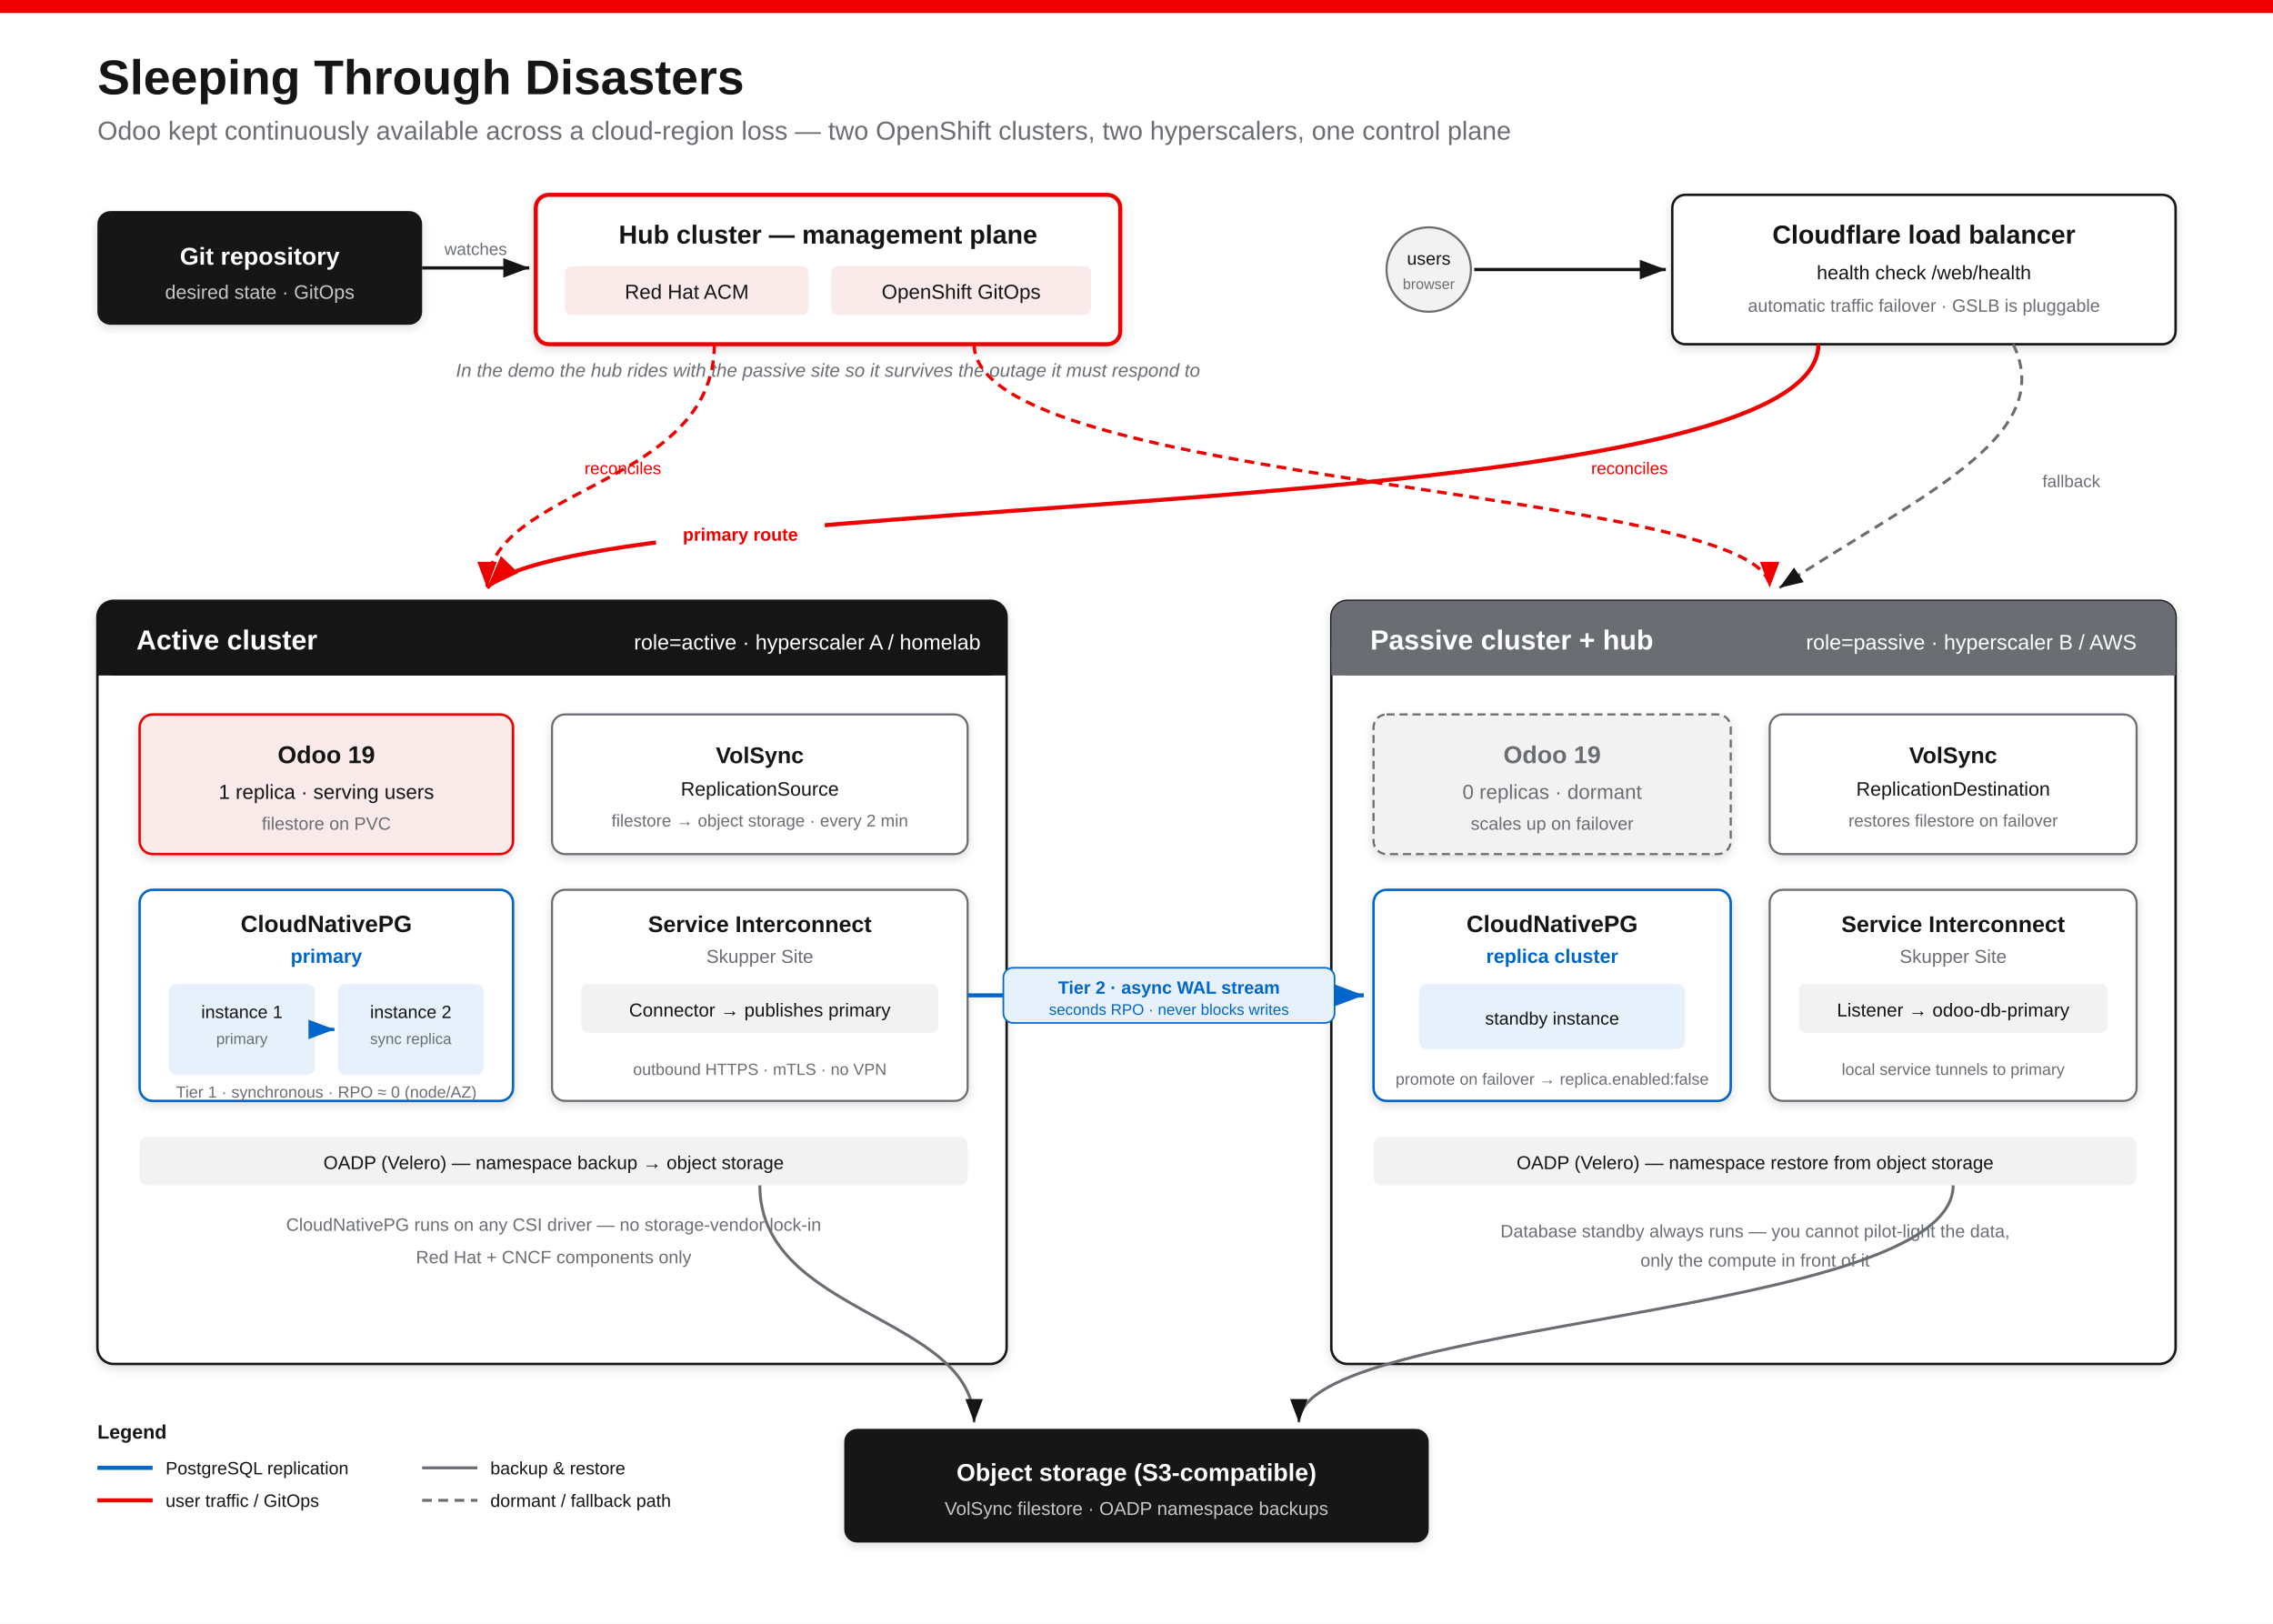
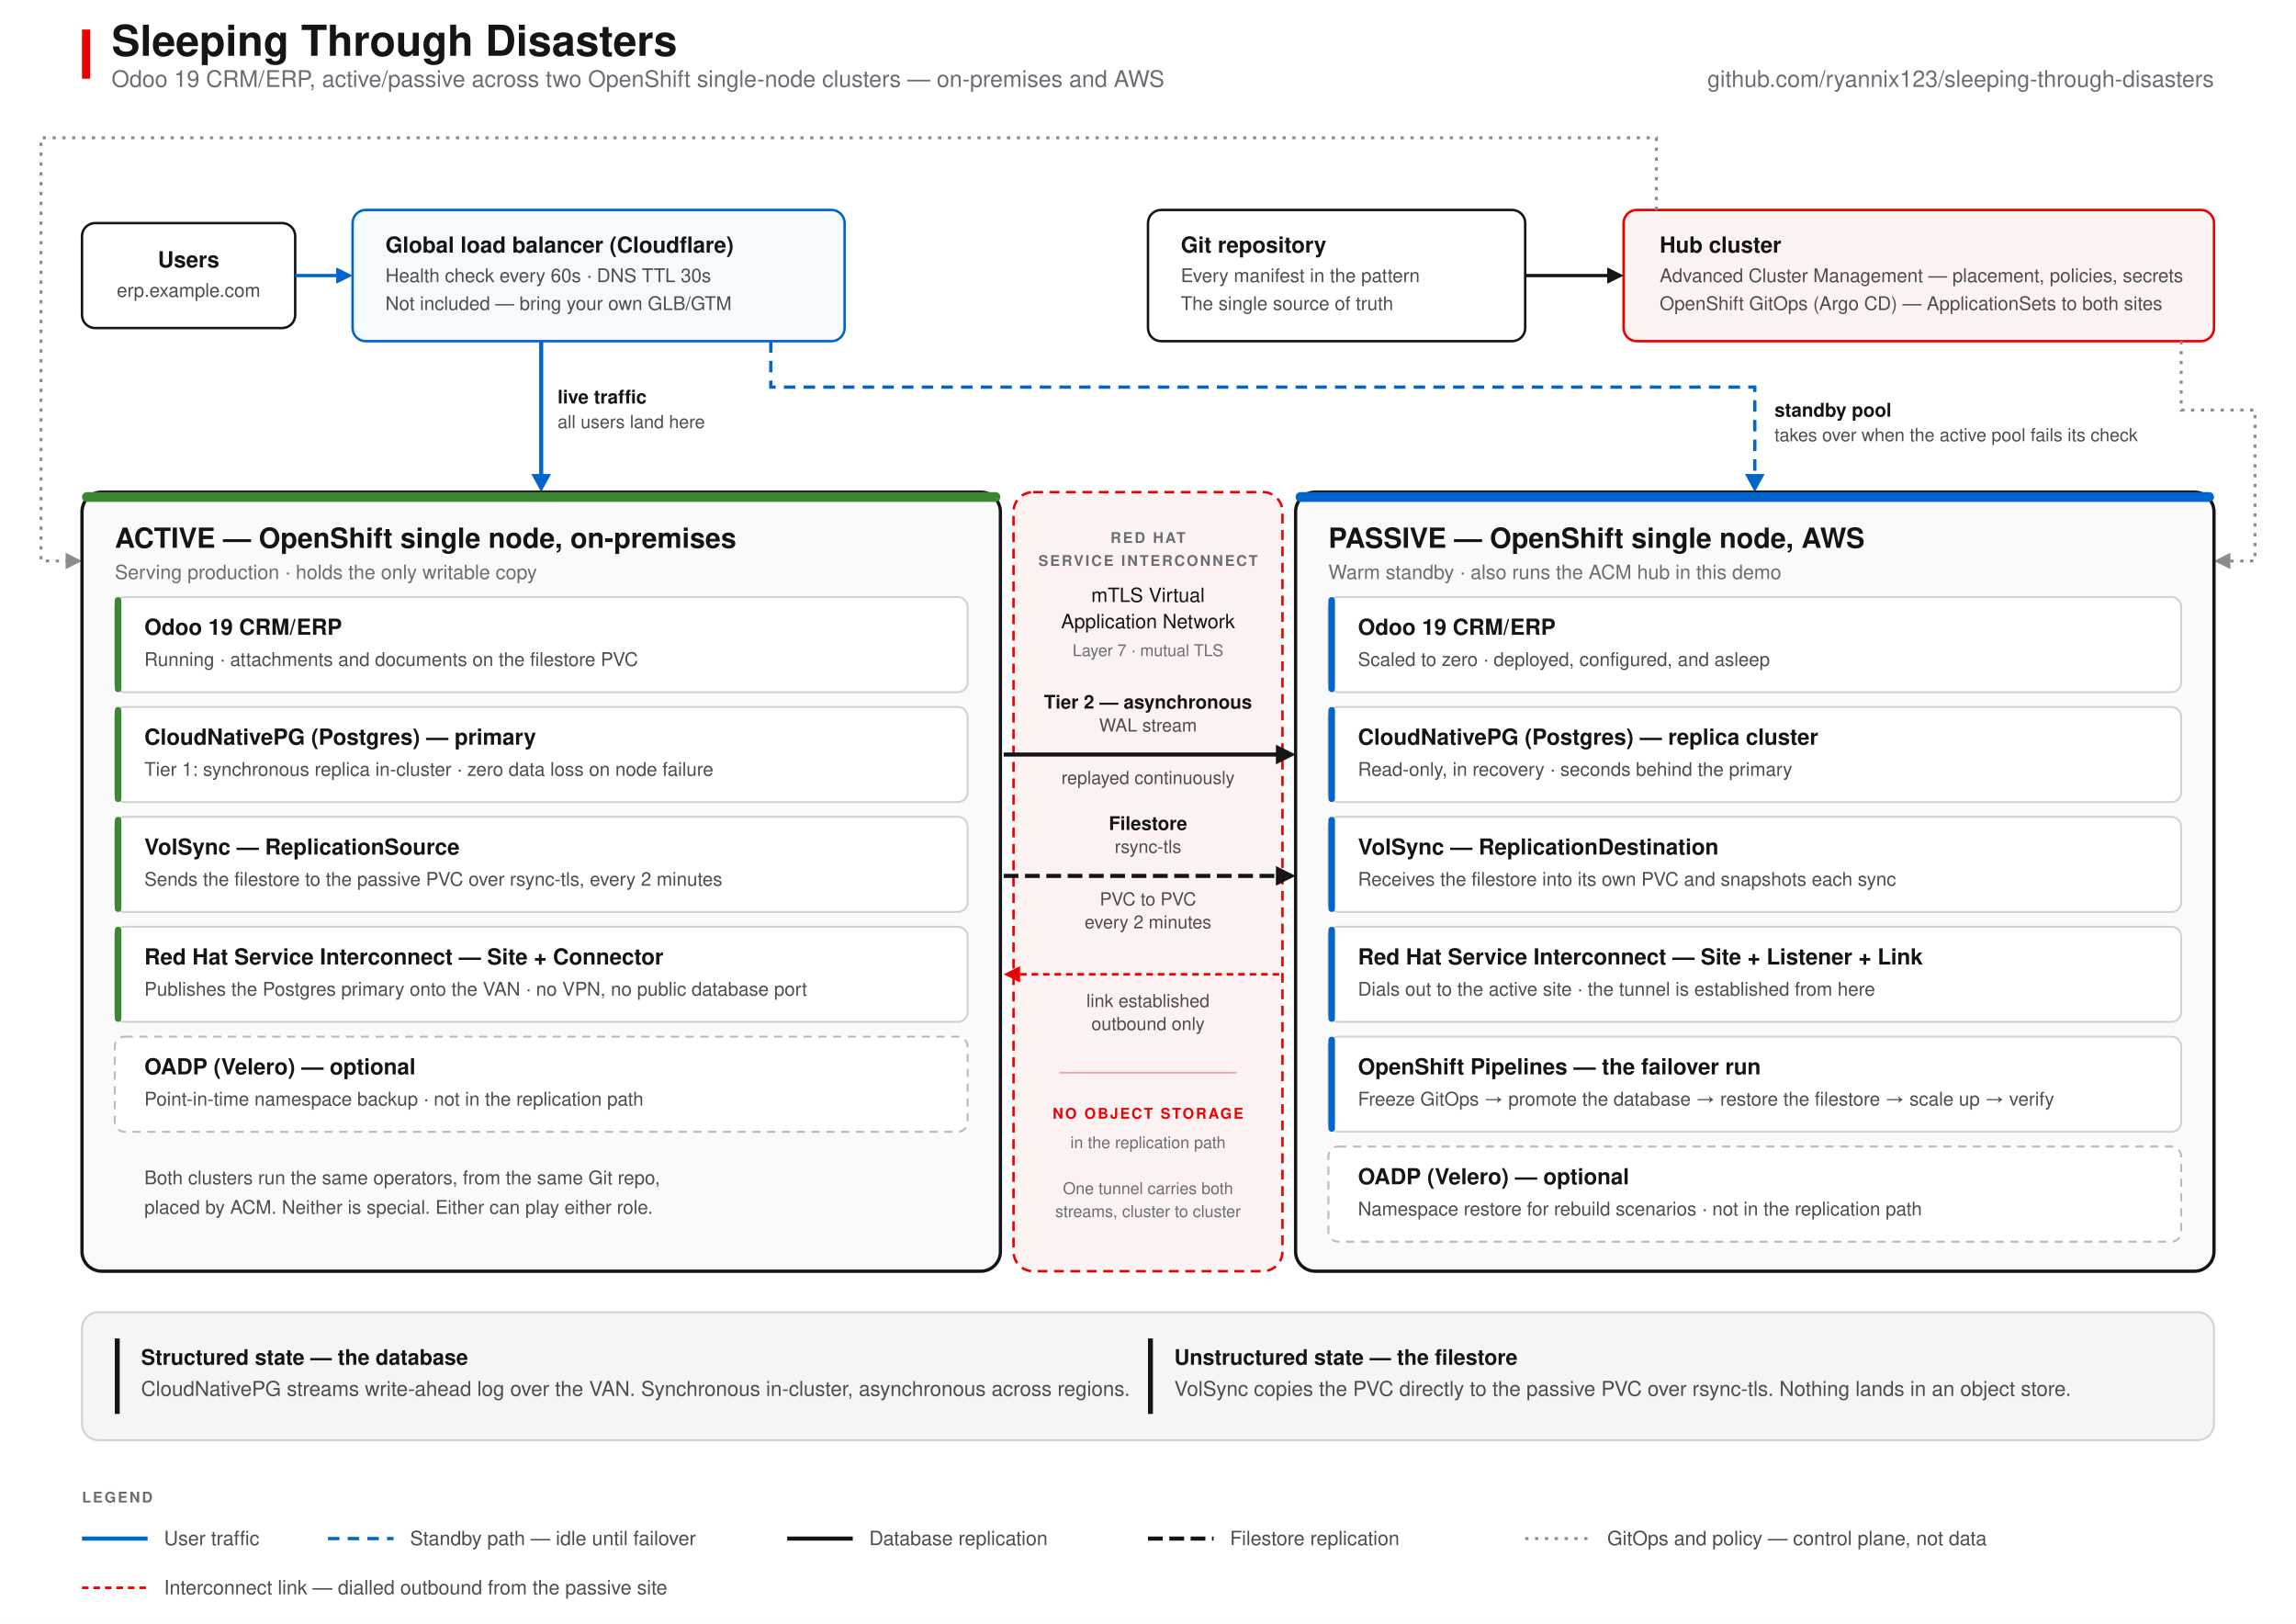
- <svg xmlns="http://www.w3.org/2000/svg" viewBox="0 0 1400 1000" font-family="'Red Hat Display','Red Hat Text',Arial,sans-serif">
+ <svg xmlns="http://www.w3.org/2000/svg" width="1400" height="990" viewBox="0 0 1400 990">
  <defs>
-     <marker id="arrow" markerWidth="10" markerHeight="10" refX="8" refY="3" orient="auto" markerUnits="strokeWidth">
-       <path d="M0,0 L8,3 L0,6 Z" fill="#151515" />
-     </marker>
-     <marker id="arrowRed" markerWidth="10" markerHeight="10" refX="8" refY="3" orient="auto" markerUnits="strokeWidth">
-       <path d="M0,0 L8,3 L0,6 Z" fill="#EE0000" />
-     </marker>
-     <marker id="arrowBlue" markerWidth="10" markerHeight="10" refX="8" refY="3" orient="auto" markerUnits="strokeWidth">
-       <path d="M0,0 L8,3 L0,6 Z" fill="#0066CC" />
-     </marker>
-     <filter id="shadow" x="-4%" y="-4%" width="108%" height="112%">
-       <feDropShadow dx="0" dy="2" stdDeviation="3" flood-color="#151515" flood-opacity="0.14" />
-     </filter>
+     <style>
+       .f      { font-family: 'Red Hat Text','Red Hat Display','Helvetica Neue',Helvetica,Arial,sans-serif; }
+       .title  { font-size: 26px; font-weight: 700; fill: #151515; }
+       .sub    { font-size: 14px; fill: #6a6e73; }
+       .hdr    { font-size: 17px; font-weight: 700; fill: #151515; }
+       .hdrsub { font-size: 12px; fill: #6a6e73; }
+       .ct     { font-size: 13.5px; font-weight: 700; fill: #151515; }
+       .cs     { font-size: 11.5px; fill: #4d4d4d; }
+       .band   { font-size: 12px; fill: #151515; }
+       .bandxs { font-size: 10px; fill: #6a6e73; }
+       .kicker { font-size: 9px; font-weight: 700; fill: #6a6e73; letter-spacing: 1.1px; }
+       .flow   { font-size: 11.5px; font-weight: 700; fill: #151515; }
+       .flows  { font-size: 11px; fill: #4d4d4d; }
+       .lgd    { font-size: 12px; fill: #4d4d4d; }
+       .foot   { font-size: 12.5px; fill: #4d4d4d; }
+       .footh  { font-size: 13px; font-weight: 700; fill: #151515; }
+       .red    { fill: #ee0000; }
+       .blue   { fill: #0066cc; }
+       .green  { fill: #3e8635; }
+     </style>
  </defs>
-   <rect width="1400" height="1000" fill="#FFFFFF" />
-   <rect x="0" y="0" width="1400" height="8" fill="#EE0000" />
-   <text x="60" y="58" font-size="30" font-weight="700" fill="#151515">Sleeping Through Disasters</text>
-   <text x="60" y="86" font-size="16" fill="#6A6E73">Odoo kept continuously available across a cloud-region loss — two OpenShift clusters, two hyperscalers, one control plane</text>
-   <g filter="url(#shadow)">
-     <rect x="60" y="130" width="200" height="70" rx="8" fill="#151515" />
+   <g id="canvas">
+     <rect x="0" y="0" width="1400" height="990" fill="#ffffff" />
  </g>
-   <text x="160" y="163" font-size="15" font-weight="700" fill="#FFFFFF" text-anchor="middle">Git repository</text>
-   <text x="160" y="184" font-size="12" fill="#C7C7C7" text-anchor="middle">desired state · GitOps</text>
-   <g filter="url(#shadow)">
-     <rect x="330" y="120" width="360" height="92" rx="8" fill="#FFFFFF" stroke="#EE0000" stroke-width="2.5" />
+   <g id="title" class="f">
+     <rect x="50" y="18" width="5" height="30" fill="#ee0000" />
+     <text x="68" y="34" class="title">Sleeping Through Disasters</text>
+     <text x="68" y="53" class="sub">Odoo 19 CRM/ERP, active/passive across two OpenShift single-node clusters — on-premises and AWS</text>
+     <text x="1350" y="53" class="sub" text-anchor="end">github.com/ryannix123/sleeping-through-disasters</text>
  </g>
-   <text x="510" y="150" font-size="16" font-weight="700" fill="#151515" text-anchor="middle">Hub cluster — management plane</text>
-   <g font-size="12.5" fill="#151515">
-     <rect x="348" y="164" width="150" height="30" rx="4" fill="#FAEAEA" />
-     <text x="423" y="184" text-anchor="middle">Red Hat ACM</text>
-     <rect x="512" y="164" width="160" height="30" rx="4" fill="#FAEAEA" />
-     <text x="592" y="184" text-anchor="middle">OpenShift GitOps</text>
-   </g>
-   <line x1="260" y1="165" x2="326" y2="165" stroke="#151515" stroke-width="2" marker-end="url(#arrow)" />
-   <text x="293" y="157" font-size="10.5" fill="#6A6E73" text-anchor="middle">watches</text>
-   <text x="510" y="232" font-size="11.5" fill="#6A6E73" text-anchor="middle" font-style="italic">In the demo the hub rides with the passive site so it survives the outage it must respond to</text>
-   <path d="M440,212 C440,300 300,300 300,362" fill="none" stroke="#EE0000" stroke-width="2" stroke-dasharray="6 4" marker-end="url(#arrowRed)" />
-   <path d="M600,212 C600,300 1090,300 1090,362" fill="none" stroke="#EE0000" stroke-width="2" stroke-dasharray="6 4" marker-end="url(#arrowRed)" />
-   <text x="360" y="292" font-size="10.5" fill="#EE0000">reconciles</text>
-   <text x="980" y="292" font-size="10.5" fill="#EE0000">reconciles</text>
-   <g filter="url(#shadow)">
-     <rect x="60" y="370" width="560" height="470" rx="10" fill="#FFFFFF" stroke="#151515" stroke-width="1.5" />
-   </g>
-   <rect x="60" y="370" width="560" height="46" rx="10" fill="#151515" />
-   <rect x="60" y="398" width="560" height="18" fill="#151515" />
-   <text x="84" y="400" font-size="17" font-weight="700" fill="#FFFFFF">Active cluster</text>
-   <text x="604" y="400" font-size="13" fill="#FFFFFF" text-anchor="end">role=active · hyperscaler A / homelab</text>
-   <g filter="url(#shadow)">
-     <rect x="86" y="440" width="230" height="86" rx="8" fill="#FAEAEA" stroke="#EE0000" stroke-width="1.5" />
-   </g>
-   <text x="201" y="470" font-size="15" font-weight="700" fill="#151515" text-anchor="middle">Odoo 19</text>
-   <text x="201" y="492" font-size="12.5" fill="#151515" text-anchor="middle">1 replica · serving users</text>
-   <text x="201" y="511" font-size="11" fill="#6A6E73" text-anchor="middle">filestore on PVC</text>
-   <g filter="url(#shadow)">
-     <rect x="86" y="548" width="230" height="130" rx="8" fill="#FFFFFF" stroke="#0066CC" stroke-width="1.5" />
-   </g>
-   <text x="201" y="574" font-size="14.5" font-weight="700" fill="#151515" text-anchor="middle">CloudNativePG</text>
-   <text x="201" y="593" font-size="12" fill="#0066CC" text-anchor="middle" font-weight="700">primary</text>
-   <rect x="104" y="606" width="90" height="56" rx="5" fill="#E7F1FB" />
-   <text x="149" y="627" font-size="11" fill="#151515" text-anchor="middle">instance 1</text>
-   <text x="149" y="643" font-size="9.5" fill="#6A6E73" text-anchor="middle">primary</text>
-   <rect x="208" y="606" width="90" height="56" rx="5" fill="#E7F1FB" />
-   <text x="253" y="627" font-size="11" fill="#151515" text-anchor="middle">instance 2</text>
-   <text x="253" y="643" font-size="9.5" fill="#6A6E73" text-anchor="middle">sync replica</text>
-   <line x1="196" y1="634" x2="206" y2="634" stroke="#0066CC" stroke-width="2" marker-end="url(#arrowBlue)" />
-   <text x="201" y="676" font-size="10" fill="#6A6E73" text-anchor="middle">Tier 1 · synchronous · RPO ≈ 0 (node/AZ)</text>
-   <g filter="url(#shadow)">
-     <rect x="340" y="440" width="256" height="86" rx="8" fill="#FFFFFF" stroke="#6A6E73" stroke-width="1.3" />
-   </g>
-   <text x="468" y="470" font-size="14" font-weight="700" fill="#151515" text-anchor="middle">VolSync</text>
-   <text x="468" y="490" font-size="12" fill="#151515" text-anchor="middle">ReplicationSource</text>
-   <text x="468" y="509" font-size="10.5" fill="#6A6E73" text-anchor="middle">filestore → object storage · every 2 min</text>
-   <g filter="url(#shadow)">
-     <rect x="340" y="548" width="256" height="130" rx="8" fill="#FFFFFF" stroke="#6A6E73" stroke-width="1.3" />
-   </g>
-   <text x="468" y="574" font-size="14" font-weight="700" fill="#151515" text-anchor="middle">Service Interconnect</text>
-   <text x="468" y="593" font-size="11.5" fill="#6A6E73" text-anchor="middle">Skupper Site</text>
-   <rect x="358" y="606" width="220" height="30" rx="4" fill="#F2F2F2" />
-   <text x="468" y="626" font-size="11.5" fill="#151515" text-anchor="middle">Connector → publishes primary</text>
-   <text x="468" y="662" font-size="10" fill="#6A6E73" text-anchor="middle">outbound HTTPS · mTLS · no VPN</text>
-   <rect x="86" y="700" width="510" height="30" rx="5" fill="#F2F2F2" />
-   <text x="341" y="720" font-size="11.5" fill="#151515" text-anchor="middle">OADP (Velero) — namespace backup → object storage</text>
-   <text x="341" y="758" font-size="11" fill="#6A6E73" text-anchor="middle">CloudNativePG runs on any CSI driver — no storage-vendor lock-in</text>
-   <text x="341" y="778" font-size="11" fill="#6A6E73" text-anchor="middle">Red Hat + CNCF components only</text>
-   <g filter="url(#shadow)">
-     <rect x="820" y="370" width="520" height="470" rx="10" fill="#FFFFFF" stroke="#151515" stroke-width="1.5" />
-   </g>
-   <rect x="820" y="370" width="520" height="46" rx="10" fill="#6A6E73" />
-   <rect x="820" y="398" width="520" height="18" fill="#6A6E73" />
-   <text x="844" y="400" font-size="17" font-weight="700" fill="#FFFFFF">Passive cluster  +  hub</text>
-   <text x="1316" y="400" font-size="13" fill="#FFFFFF" text-anchor="end">role=passive · hyperscaler B / AWS</text>
-   <g filter="url(#shadow)">
-     <rect x="846" y="440" width="220" height="86" rx="8" fill="#F2F2F2" stroke="#6A6E73" stroke-width="1.3" stroke-dasharray="5 3" />
-   </g>
-   <text x="956" y="470" font-size="15" font-weight="700" fill="#6A6E73" text-anchor="middle">Odoo 19</text>
-   <text x="956" y="492" font-size="12.5" fill="#6A6E73" text-anchor="middle">0 replicas · dormant</text>
-   <text x="956" y="511" font-size="11" fill="#6A6E73" text-anchor="middle">scales up on failover</text>
-   <g filter="url(#shadow)">
-     <rect x="846" y="548" width="220" height="130" rx="8" fill="#FFFFFF" stroke="#0066CC" stroke-width="1.5" />
-   </g>
-   <text x="956" y="574" font-size="14.5" font-weight="700" fill="#151515" text-anchor="middle">CloudNativePG</text>
-   <text x="956" y="593" font-size="12" fill="#0066CC" text-anchor="middle" font-weight="700">replica cluster</text>
-   <rect x="874" y="606" width="164" height="40" rx="5" fill="#E7F1FB" />
-   <text x="956" y="631" font-size="11" fill="#151515" text-anchor="middle">standby instance</text>
-   <text x="956" y="668" font-size="10" fill="#6A6E73" text-anchor="middle">promote on failover → replica.enabled:false</text>
-   <g filter="url(#shadow)">
-     <rect x="1090" y="548" width="226" height="130" rx="8" fill="#FFFFFF" stroke="#6A6E73" stroke-width="1.3" />
-   </g>
-   <text x="1203" y="574" font-size="14" font-weight="700" fill="#151515" text-anchor="middle">Service Interconnect</text>
-   <text x="1203" y="593" font-size="11.5" fill="#6A6E73" text-anchor="middle">Skupper Site</text>
-   <rect x="1108" y="606" width="190" height="30" rx="4" fill="#F2F2F2" />
-   <text x="1203" y="626" font-size="11.5" fill="#151515" text-anchor="middle">Listener → odoo-db-primary</text>
-   <text x="1203" y="662" font-size="10" fill="#6A6E73" text-anchor="middle">local service tunnels to primary</text>
-   <g filter="url(#shadow)">
-     <rect x="1090" y="440" width="226" height="86" rx="8" fill="#FFFFFF" stroke="#6A6E73" stroke-width="1.3" />
-   </g>
-   <text x="1203" y="470" font-size="14" font-weight="700" fill="#151515" text-anchor="middle">VolSync</text>
-   <text x="1203" y="490" font-size="12" fill="#151515" text-anchor="middle">ReplicationDestination</text>
-   <text x="1203" y="509" font-size="10.5" fill="#6A6E73" text-anchor="middle">restores filestore on failover</text>
-   <rect x="846" y="700" width="470" height="30" rx="5" fill="#F2F2F2" />
-   <text x="1081" y="720" font-size="11.5" fill="#151515" text-anchor="middle">OADP (Velero) — namespace restore from object storage</text>
-   <text x="1081" y="762" font-size="11" fill="#6A6E73" text-anchor="middle">Database standby always runs — you cannot pilot-light the data,</text>
-   <text x="1081" y="780" font-size="11" fill="#6A6E73" text-anchor="middle">only the compute in front of it</text>
-   <path d="M596,613 C700,613 716,613 840,613" fill="none" stroke="#0066CC" stroke-width="2.5" marker-end="url(#arrowBlue)" />
-   <rect x="618" y="596" width="204" height="34" rx="6" fill="#E7F1FB" stroke="#0066CC" stroke-width="1" />
-   <text x="720" y="612" font-size="11" font-weight="700" fill="#0066CC" text-anchor="middle">Tier 2 · async WAL stream</text>
-   <text x="720" y="625" font-size="9.5" fill="#0066CC" text-anchor="middle">seconds RPO · never blocks writes</text>
-   <g filter="url(#shadow)">
-     <rect x="520" y="880" width="360" height="70" rx="8" fill="#151515" />
-   </g>
-   <text x="700" y="912" font-size="15" font-weight="700" fill="#FFFFFF" text-anchor="middle">Object storage (S3-compatible)</text>
-   <text x="700" y="933" font-size="11.5" fill="#C7C7C7" text-anchor="middle">VolSync filestore · OADP namespace backups</text>
-   <path d="M468,730 C468,810 600,810 600,876" fill="none" stroke="#6A6E73" stroke-width="1.8" marker-end="url(#arrow)" />
-   <path d="M1203,730 C1203,812 800,812 800,876" fill="none" stroke="#6A6E73" stroke-width="1.8" marker-end="url(#arrow)" />
-   <g filter="url(#shadow)">
-     <rect x="1030" y="120" width="310" height="92" rx="8" fill="#FFFFFF" stroke="#151515" stroke-width="1.5" />
-   </g>
-   <text x="1185" y="150" font-size="16" font-weight="700" fill="#151515" text-anchor="middle">Cloudflare load balancer</text>
-   <text x="1185" y="172" font-size="12" fill="#151515" text-anchor="middle">health check /web/health</text>
-   <text x="1185" y="192" font-size="11" fill="#6A6E73" text-anchor="middle">automatic traffic failover · GSLB is pluggable</text>
-   <circle cx="880" cy="166" r="26" fill="#F2F2F2" stroke="#6A6E73" stroke-width="1.3" />
-   <text x="880" y="163" font-size="11" fill="#151515" text-anchor="middle">users</text>
-   <text x="880" y="178" font-size="9" fill="#6A6E73" text-anchor="middle">browser</text>
-   <line x1="908" y1="166" x2="1026" y2="166" stroke="#151515" stroke-width="2" marker-end="url(#arrow)" />
-   <path d="M1120,212 C1120,326 360,300 300,362" fill="none" stroke="#EE0000" stroke-width="2.5" marker-end="url(#arrowRed)" />
-   <rect x="404" y="318" width="104" height="20" rx="4" fill="#FFFFFF" />
-   <text x="456" y="333" font-size="11" font-weight="700" fill="#EE0000" text-anchor="middle">primary route</text>
-   <path d="M1240,212 C1268,270 1180,306 1096,362" fill="none" stroke="#6A6E73" stroke-width="1.8" stroke-dasharray="6 4" marker-end="url(#arrow)" />
-   <text x="1258" y="300" font-size="10.5" fill="#6A6E73">fallback</text>
-   <g transform="translate(60,880)">
-     <text x="0" y="6" font-size="12" font-weight="700" fill="#151515">Legend</text>
-     <line x1="0" y1="24" x2="34" y2="24" stroke="#0066CC" stroke-width="2.5" />
-     <text x="42" y="28" font-size="11" fill="#151515">PostgreSQL replication</text>
-     <line x1="0" y1="44" x2="34" y2="44" stroke="#EE0000" stroke-width="2.5" />
-     <text x="42" y="48" font-size="11" fill="#151515">user traffic / GitOps</text>
-     <line x1="200" y1="24" x2="234" y2="24" stroke="#6A6E73" stroke-width="1.8" />
-     <text x="242" y="28" font-size="11" fill="#151515">backup &amp; restore</text>
-     <line x1="200" y1="44" x2="234" y2="44" stroke="#6A6E73" stroke-width="1.8" stroke-dasharray="6 4" />
-     <text x="242" y="48" font-size="11" fill="#151515">dormant / fallback path</text>
+   <g id="diagram" transform="translate(0,50)">
+     <g id="users" class="f">
+       <rect x="50" y="86" width="130" height="64" rx="8" fill="#ffffff" stroke="#151515" stroke-width="1.5" />
+       <text x="115" y="113" class="ct" text-anchor="middle">Users</text>
+       <text x="115" y="131" class="cs" text-anchor="middle">erp.example.com</text>
+     </g>
+     <g id="edge" class="f">
+       <rect x="215" y="78" width="300" height="80" rx="8" fill="#f5faff" stroke="#0066cc" stroke-width="1.5" />
+       <text x="235" y="104" class="ct">Global load balancer (Cloudflare)</text>
+       <text x="235" y="122" class="cs">Health check every 60s · DNS TTL 30s</text>
+       <text x="235" y="139" class="cs" fill="#6a6e73">Not included — bring your own GLB/GTM</text>
+     </g>
+     <g id="git" class="f">
+       <rect x="700" y="78" width="230" height="80" rx="8" fill="#ffffff" stroke="#151515" stroke-width="1.5" />
+       <text x="720" y="104" class="ct">Git repository</text>
+       <text x="720" y="122" class="cs">Every manifest in the pattern</text>
+       <text x="720" y="139" class="cs">The single source of truth</text>
+     </g>
+     <g id="hub" class="f">
+       <rect x="990" y="78" width="360" height="80" rx="8" fill="#fdf2f2" stroke="#ee0000" stroke-width="1.5" />
+       <text x="1012" y="104" class="ct">Hub cluster</text>
+       <text x="1012" y="122" class="cs">Advanced Cluster Management — placement, policies, secrets</text>
+       <text x="1012" y="139" class="cs">OpenShift GitOps (Argo CD) — ApplicationSets to both sites</text>
+     </g>
+     <g id="flow-users-to-edge" class="f">
+       <path d="M180 118 H 206" stroke="#0066cc" stroke-width="2" fill="none" />
+       <polygon points="215,118 205,113 205,123" fill="#0066cc" />
+     </g>
+     <g id="flow-git-to-hub" class="f">
+       <path d="M930 118 H 981" stroke="#151515" stroke-width="2" fill="none" />
+       <polygon points="990,118 980,113 980,123" fill="#151515" />
+     </g>
+     <g id="flow-edge-to-active" class="f">
+       <path d="M330 158 V 241" stroke="#0066cc" stroke-width="2.5" fill="none" />
+       <polygon points="330,250 324,239 336,239" fill="#0066cc" />
+       <text x="340" y="196" class="flow" fill="#0066cc">live traffic</text>
+       <text x="340" y="211" class="flows">all users land here</text>
+     </g>
+     <g id="flow-edge-to-passive" class="f">
+       <path d="M470 158 V 186 H 1070 V 241" stroke="#0066cc" stroke-width="2" fill="none" stroke-dasharray="7 5" />
+       <polygon points="1070,250 1064,239 1076,239" fill="#0066cc" />
+       <text x="1082" y="204" class="flow" fill="#0066cc">standby pool</text>
+       <text x="1082" y="219" class="flows">takes over when the active pool fails its check</text>
+     </g>
+     <g id="flow-hub-to-active" class="f">
+       <path d="M1010 78 V 34 H 25 V 292 H 41" stroke="#8a8d90" stroke-width="1.8" fill="none" stroke-dasharray="2 4" />
+       <polygon points="50,292 40,287 40,297" fill="#8a8d90" />
+     </g>
+     <g id="flow-hub-to-passive" class="f">
+       <path d="M1330 158 V 200 H 1375 V 292 H 1359" stroke="#8a8d90" stroke-width="1.8" fill="none" stroke-dasharray="2 4" />
+       <polygon points="1350,292 1360,287 1360,297" fill="#8a8d90" />
+     </g>
+     <g id="active-cluster" class="f">
+       <rect x="50" y="250" width="560" height="475" rx="12" fill="#fafafa" stroke="#151515" stroke-width="2" />
+       <rect x="50" y="250" width="560" height="6" rx="3" fill="#3e8635" />
+       <text x="70" y="284" class="hdr">ACTIVE — OpenShift single node, on-premises</text>
+       <text x="70" y="303" class="hdrsub">Serving production · holds the only writable copy</text>
+       <g id="active-app">
+         <rect x="70" y="314" width="520" height="58" rx="6" fill="#ffffff" stroke="#d2d2d2" stroke-width="1.2" />
+         <rect x="70" y="314" width="4" height="58" rx="2" fill="#3e8635" />
+         <text x="88" y="337" class="ct">Odoo 19 CRM/ERP</text>
+         <text x="88" y="356" class="cs">Running · attachments and documents on the filestore PVC</text>
+       </g>
+       <g id="active-db">
+         <rect x="70" y="381" width="520" height="58" rx="6" fill="#ffffff" stroke="#d2d2d2" stroke-width="1.2" />
+         <rect x="70" y="381" width="4" height="58" rx="2" fill="#3e8635" />
+         <text x="88" y="404" class="ct">CloudNativePG (Postgres) — primary</text>
+         <text x="88" y="423" class="cs">Tier 1: synchronous replica in-cluster · zero data loss on node failure</text>
+       </g>
+       <g id="active-volsync">
+         <rect x="70" y="448" width="520" height="58" rx="6" fill="#ffffff" stroke="#d2d2d2" stroke-width="1.2" />
+         <rect x="70" y="448" width="4" height="58" rx="2" fill="#3e8635" />
+         <text x="88" y="471" class="ct">VolSync — ReplicationSource</text>
+         <text x="88" y="490" class="cs">Sends the filestore to the passive PVC over rsync-tls, every 2 minutes</text>
+       </g>
+       <g id="active-rhsi">
+         <rect x="70" y="515" width="520" height="58" rx="6" fill="#ffffff" stroke="#d2d2d2" stroke-width="1.2" />
+         <rect x="70" y="515" width="4" height="58" rx="2" fill="#3e8635" />
+         <text x="88" y="538" class="ct">Red Hat Service Interconnect — Site + Connector</text>
+         <text x="88" y="557" class="cs">Publishes the Postgres primary onto the VAN · no VPN, no public database port</text>
+       </g>
+       <g id="active-oadp">
+         <rect x="70" y="582" width="520" height="58" rx="6" fill="#ffffff" stroke="#b8bbbe" stroke-width="1.2" stroke-dasharray="5 4" />
+         <text x="88" y="605" class="ct" fill="#4d4d4d">OADP (Velero) — optional</text>
+         <text x="88" y="624" class="cs">Point-in-time namespace backup · not in the replication path</text>
+       </g>
+       <g id="active-note">
+         <text x="88" y="672" class="cs" fill="#6a6e73">Both clusters run the same operators, from the same Git repo,</text>
+         <text x="88" y="690" class="cs" fill="#6a6e73">placed by ACM. Neither is special. Either can play either role.</text>
+       </g>
+     </g>
+     <g id="van-band" class="f">
+       <rect x="618" y="250" width="164" height="475" rx="12" fill="#fdf2f2" stroke="#ee0000" stroke-width="1.5" stroke-dasharray="6 4" />
+       <text x="700" y="281" class="kicker" text-anchor="middle">RED HAT</text>
+       <text x="700" y="295" class="kicker" text-anchor="middle">SERVICE INTERCONNECT</text>
+       <text x="700" y="317" class="band" text-anchor="middle">mTLS Virtual</text>
+       <text x="700" y="333" class="band" text-anchor="middle">Application Network</text>
+       <text x="700" y="350" class="bandxs" text-anchor="middle">Layer 7 · mutual TLS</text>
+       <g id="van-divider-top">
+         <path d="M646 604 H 754" stroke="#ee0000" stroke-width="1" opacity="0.35" />
+       </g>
+       <text x="700" y="632" class="kicker red" text-anchor="middle">NO OBJECT STORAGE</text>
+       <text x="700" y="650" class="bandxs" text-anchor="middle">in the replication path</text>
+       <text x="700" y="678" class="bandxs" text-anchor="middle">One tunnel carries both</text>
+       <text x="700" y="692" class="bandxs" text-anchor="middle">streams, cluster to cluster</text>
+     </g>
+     <g id="flow-database" class="f">
+       <text x="700" y="382" class="flow" text-anchor="middle">Tier 2 — asynchronous</text>
+       <text x="700" y="396" class="flows" text-anchor="middle">WAL stream</text>
+       <path d="M612 410 H 780" stroke="#151515" stroke-width="2.5" fill="none" />
+       <polygon points="790,410 778,404 778,416" fill="#151515" />
+       <text x="700" y="428" class="flows" text-anchor="middle">replayed continuously</text>
+     </g>
+     <g id="flow-filestore" class="f">
+       <text x="700" y="456" class="flow" text-anchor="middle">Filestore</text>
+       <text x="700" y="470" class="flows" text-anchor="middle">rsync-tls</text>
+       <path d="M612 484 H 780" stroke="#151515" stroke-width="2.5" fill="none" stroke-dasharray="9 4" />
+       <polygon points="790,484 778,478 778,490" fill="#151515" />
+       <text x="700" y="502" class="flows" text-anchor="middle">PVC to PVC</text>
+       <text x="700" y="516" class="flows" text-anchor="middle">every 2 minutes</text>
+     </g>
+     <g id="flow-interconnect-link" class="f">
+       <path d="M780 544 H 620" stroke="#ee0000" stroke-width="1.6" fill="none" stroke-dasharray="4 3" />
+       <polygon points="612,544 622,539 622,549" fill="#ee0000" />
+       <text x="700" y="564" class="flows" text-anchor="middle">link established</text>
+       <text x="700" y="578" class="flows" text-anchor="middle">outbound only</text>
+     </g>
+     <g id="passive-cluster" class="f">
+       <rect x="790" y="250" width="560" height="475" rx="12" fill="#fafafa" stroke="#151515" stroke-width="2" />
+       <rect x="790" y="250" width="560" height="6" rx="3" fill="#0066cc" />
+       <text x="810" y="284" class="hdr">PASSIVE — OpenShift single node, AWS</text>
+       <text x="810" y="303" class="hdrsub">Warm standby · also runs the ACM hub in this demo</text>
+       <g id="passive-app">
+         <rect x="810" y="314" width="520" height="58" rx="6" fill="#ffffff" stroke="#d2d2d2" stroke-width="1.2" />
+         <rect x="810" y="314" width="4" height="58" rx="2" fill="#0066cc" />
+         <text x="828" y="337" class="ct">Odoo 19 CRM/ERP</text>
+         <text x="828" y="356" class="cs">Scaled to zero · deployed, configured, and asleep</text>
+       </g>
+       <g id="passive-db">
+         <rect x="810" y="381" width="520" height="58" rx="6" fill="#ffffff" stroke="#d2d2d2" stroke-width="1.2" />
+         <rect x="810" y="381" width="4" height="58" rx="2" fill="#0066cc" />
+         <text x="828" y="404" class="ct">CloudNativePG (Postgres) — replica cluster</text>
+         <text x="828" y="423" class="cs">Read-only, in recovery · seconds behind the primary</text>
+       </g>
+       <g id="passive-volsync">
+         <rect x="810" y="448" width="520" height="58" rx="6" fill="#ffffff" stroke="#d2d2d2" stroke-width="1.2" />
+         <rect x="810" y="448" width="4" height="58" rx="2" fill="#0066cc" />
+         <text x="828" y="471" class="ct">VolSync — ReplicationDestination</text>
+         <text x="828" y="490" class="cs">Receives the filestore into its own PVC and snapshots each sync</text>
+       </g>
+       <g id="passive-rhsi">
+         <rect x="810" y="515" width="520" height="58" rx="6" fill="#ffffff" stroke="#d2d2d2" stroke-width="1.2" />
+         <rect x="810" y="515" width="4" height="58" rx="2" fill="#0066cc" />
+         <text x="828" y="538" class="ct">Red Hat Service Interconnect — Site + Listener + Link</text>
+         <text x="828" y="557" class="cs">Dials out to the active site · the tunnel is established from here</text>
+       </g>
+       <g id="passive-pipelines">
+         <rect x="810" y="582" width="520" height="58" rx="6" fill="#ffffff" stroke="#d2d2d2" stroke-width="1.2" />
+         <rect x="810" y="582" width="4" height="58" rx="2" fill="#0066cc" />
+         <text x="828" y="605" class="ct">OpenShift Pipelines — the failover run</text>
+         <text x="828" y="624" class="cs">Freeze GitOps → promote the database → restore the filestore → scale up → verify</text>
+       </g>
+       <g id="passive-oadp">
+         <rect x="810" y="649" width="520" height="58" rx="6" fill="#ffffff" stroke="#b8bbbe" stroke-width="1.2" stroke-dasharray="5 4" />
+         <text x="828" y="672" class="ct" fill="#4d4d4d">OADP (Velero) — optional</text>
+         <text x="828" y="691" class="cs">Namespace restore for rebuild scenarios · not in the replication path</text>
+       </g>
+     </g>
+     <g id="footer" class="f">
+       <rect x="50" y="750" width="1300" height="78" rx="10" fill="#f5f5f5" stroke="#d2d2d2" stroke-width="1.2" />
+       <rect x="70" y="766" width="3" height="46" fill="#151515" />
+       <text x="86" y="782" class="footh">Structured state — the database</text>
+       <text x="86" y="801" class="foot">CloudNativePG streams write-ahead log over the VAN. Synchronous in-cluster, asynchronous across regions.</text>
+       <rect x="700" y="766" width="3" height="46" fill="#151515" />
+       <text x="716" y="782" class="footh">Unstructured state — the filestore</text>
+       <text x="716" y="801" class="foot">VolSync copies the PVC directly to the passive PVC over rsync-tls. Nothing lands in an object store.</text>
+     </g>
+     <g id="legend" class="f">
+       <text x="50" y="866" class="kicker">LEGEND</text>
+       <path d="M50 888 H 90" stroke="#0066cc" stroke-width="2.5" fill="none" />
+       <text x="100" y="892" class="lgd">User traffic</text>
+       <path d="M200 888 H 240" stroke="#0066cc" stroke-width="2" fill="none" stroke-dasharray="7 5" />
+       <text x="250" y="892" class="lgd">Standby path — idle until failover</text>
+       <path d="M480 888 H 520" stroke="#151515" stroke-width="2.5" fill="none" />
+       <text x="530" y="892" class="lgd">Database replication</text>
+       <path d="M700 888 H 740" stroke="#151515" stroke-width="2.5" fill="none" stroke-dasharray="9 4" />
+       <text x="750" y="892" class="lgd">Filestore replication</text>
+       <path d="M930 888 H 970" stroke="#8a8d90" stroke-width="1.8" fill="none" stroke-dasharray="2 4" />
+       <text x="980" y="892" class="lgd">GitOps and policy — control plane, not data</text>
+       <path d="M50 918 H 90" stroke="#ee0000" stroke-width="1.6" fill="none" stroke-dasharray="4 3" />
+       <text x="100" y="922" class="lgd">Interconnect link — dialled outbound from the passive site</text>
+     </g>
  </g>
</svg>
